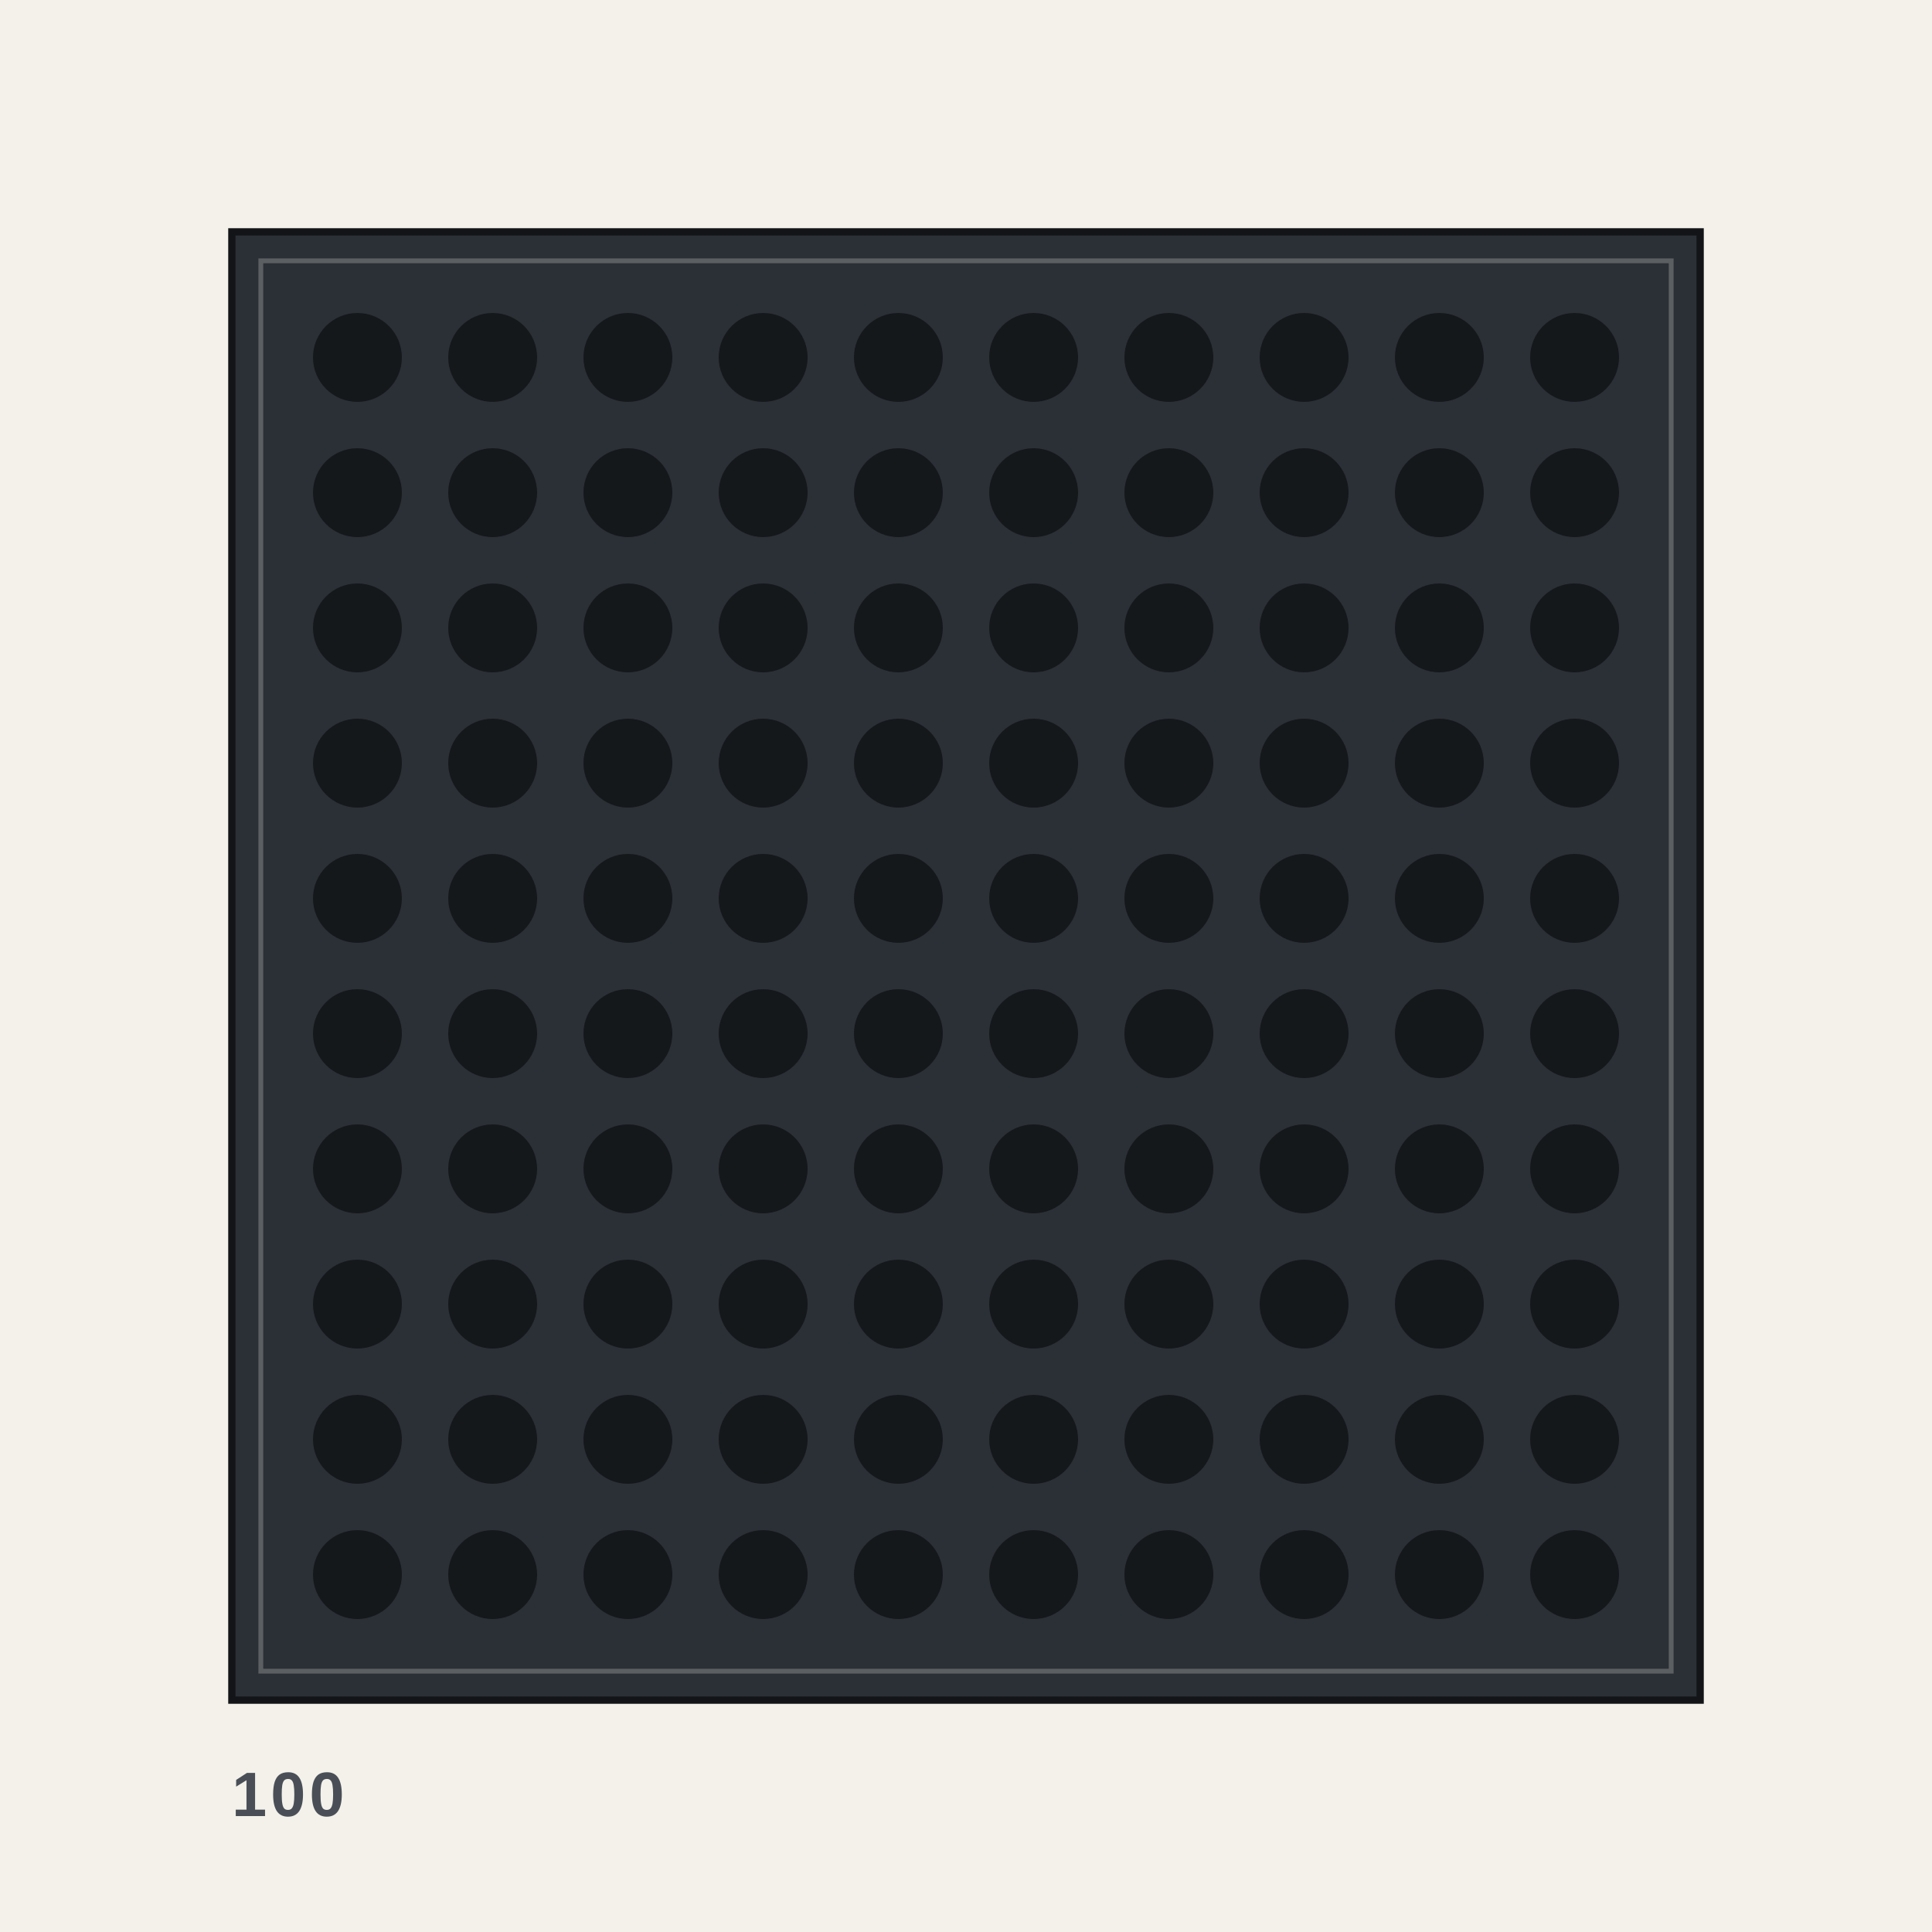
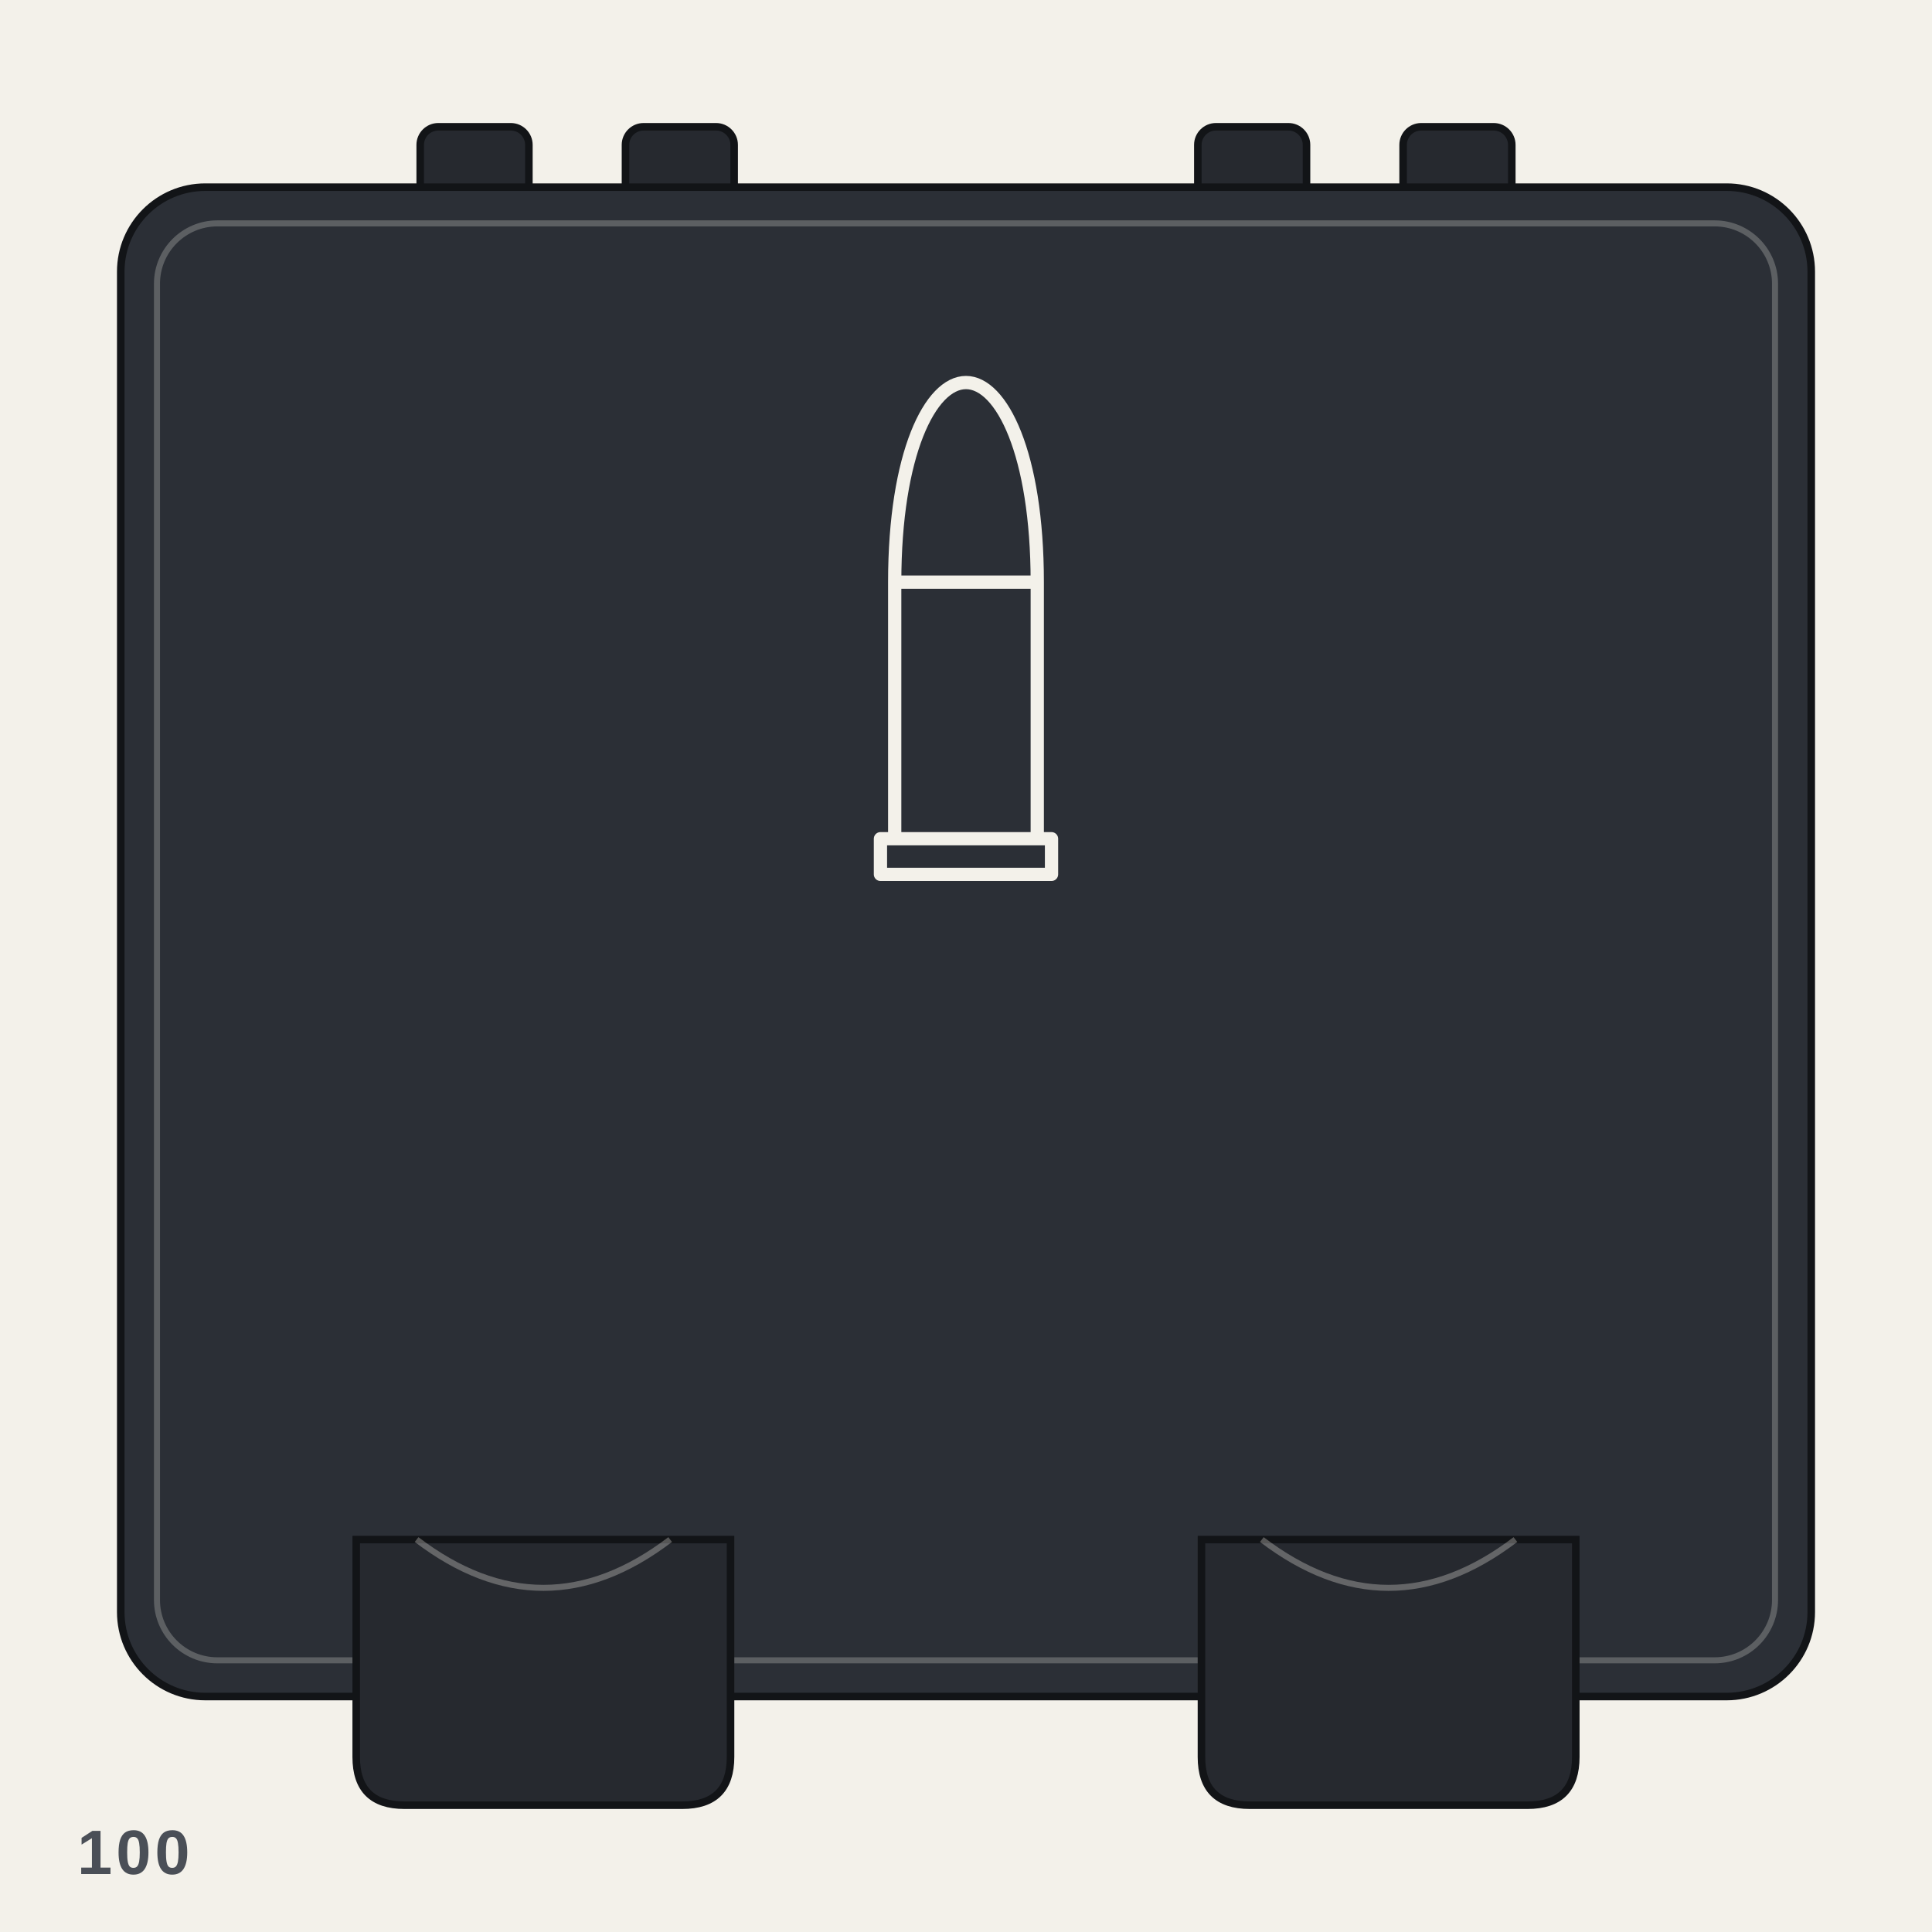
- <svg xmlns="http://www.w3.org/2000/svg" viewBox="0 0 400 400" role="img" aria-label="Patronenbox für 100 Schuss, Draufsicht">
+ <svg xmlns="http://www.w3.org/2000/svg" viewBox="0 0 400 400" role="img" aria-label="Patronenbox für 100 Schuss, Deckel">
  <rect width="400" height="400" fill="#f3f1ea" />
-   <rect x="48.0" y="48.0" width="304" height="304" fill="#2b2f36" stroke="#121417" stroke-width="1.5" />
-   <rect x="54.0" y="54.0" width="292" height="292" fill="none" stroke="#f3f1ea" stroke-opacity=".25" />
-   <g fill="#15181b">
-     <circle cx="74.0" cy="74.0" r="9.2" />
-     <circle cx="102.0" cy="74.0" r="9.2" />
-     <circle cx="130.0" cy="74.0" r="9.2" />
-     <circle cx="158.0" cy="74.0" r="9.2" />
-     <circle cx="186.0" cy="74.0" r="9.2" />
-     <circle cx="214.0" cy="74.0" r="9.2" />
-     <circle cx="242.0" cy="74.0" r="9.2" />
-     <circle cx="270.0" cy="74.0" r="9.2" />
-     <circle cx="298.0" cy="74.0" r="9.2" />
-     <circle cx="326.0" cy="74.0" r="9.2" />
-     <circle cx="74.0" cy="102.0" r="9.2" />
-     <circle cx="102.0" cy="102.0" r="9.2" />
-     <circle cx="130.0" cy="102.0" r="9.2" />
-     <circle cx="158.0" cy="102.0" r="9.2" />
-     <circle cx="186.0" cy="102.0" r="9.2" />
-     <circle cx="214.0" cy="102.0" r="9.2" />
-     <circle cx="242.0" cy="102.0" r="9.2" />
-     <circle cx="270.0" cy="102.0" r="9.2" />
-     <circle cx="298.0" cy="102.0" r="9.2" />
-     <circle cx="326.0" cy="102.0" r="9.2" />
-     <circle cx="74.0" cy="130.0" r="9.2" />
-     <circle cx="102.0" cy="130.0" r="9.2" />
-     <circle cx="130.0" cy="130.0" r="9.2" />
-     <circle cx="158.0" cy="130.0" r="9.2" />
-     <circle cx="186.0" cy="130.0" r="9.2" />
-     <circle cx="214.0" cy="130.0" r="9.2" />
-     <circle cx="242.0" cy="130.0" r="9.2" />
-     <circle cx="270.0" cy="130.0" r="9.2" />
-     <circle cx="298.0" cy="130.0" r="9.2" />
-     <circle cx="326.0" cy="130.0" r="9.2" />
-     <circle cx="74.0" cy="158.0" r="9.2" />
-     <circle cx="102.0" cy="158.0" r="9.2" />
-     <circle cx="130.0" cy="158.0" r="9.2" />
-     <circle cx="158.0" cy="158.0" r="9.2" />
-     <circle cx="186.0" cy="158.0" r="9.2" />
-     <circle cx="214.0" cy="158.0" r="9.2" />
-     <circle cx="242.0" cy="158.0" r="9.2" />
-     <circle cx="270.0" cy="158.0" r="9.2" />
-     <circle cx="298.0" cy="158.0" r="9.2" />
-     <circle cx="326.0" cy="158.0" r="9.2" />
-     <circle cx="74.0" cy="186.0" r="9.2" />
-     <circle cx="102.0" cy="186.0" r="9.2" />
-     <circle cx="130.0" cy="186.0" r="9.2" />
-     <circle cx="158.0" cy="186.0" r="9.2" />
-     <circle cx="186.0" cy="186.0" r="9.2" />
-     <circle cx="214.0" cy="186.0" r="9.2" />
-     <circle cx="242.0" cy="186.0" r="9.2" />
-     <circle cx="270.0" cy="186.0" r="9.2" />
-     <circle cx="298.0" cy="186.0" r="9.2" />
-     <circle cx="326.0" cy="186.0" r="9.2" />
-     <circle cx="74.0" cy="214.0" r="9.2" />
-     <circle cx="102.0" cy="214.0" r="9.2" />
-     <circle cx="130.0" cy="214.0" r="9.2" />
-     <circle cx="158.0" cy="214.0" r="9.2" />
-     <circle cx="186.0" cy="214.0" r="9.2" />
-     <circle cx="214.0" cy="214.0" r="9.2" />
-     <circle cx="242.0" cy="214.0" r="9.2" />
-     <circle cx="270.0" cy="214.0" r="9.2" />
-     <circle cx="298.0" cy="214.0" r="9.2" />
-     <circle cx="326.0" cy="214.0" r="9.2" />
-     <circle cx="74.0" cy="242.0" r="9.2" />
-     <circle cx="102.0" cy="242.0" r="9.2" />
-     <circle cx="130.0" cy="242.0" r="9.2" />
-     <circle cx="158.0" cy="242.0" r="9.2" />
-     <circle cx="186.0" cy="242.0" r="9.2" />
-     <circle cx="214.0" cy="242.0" r="9.2" />
-     <circle cx="242.0" cy="242.0" r="9.2" />
-     <circle cx="270.0" cy="242.0" r="9.2" />
-     <circle cx="298.0" cy="242.0" r="9.2" />
-     <circle cx="326.0" cy="242.0" r="9.2" />
-     <circle cx="74.0" cy="270.0" r="9.2" />
-     <circle cx="102.0" cy="270.0" r="9.2" />
-     <circle cx="130.0" cy="270.0" r="9.2" />
-     <circle cx="158.0" cy="270.0" r="9.2" />
-     <circle cx="186.0" cy="270.0" r="9.2" />
-     <circle cx="214.0" cy="270.0" r="9.2" />
-     <circle cx="242.0" cy="270.0" r="9.2" />
-     <circle cx="270.0" cy="270.0" r="9.2" />
-     <circle cx="298.0" cy="270.0" r="9.2" />
-     <circle cx="326.0" cy="270.0" r="9.2" />
-     <circle cx="74.0" cy="298.0" r="9.2" />
-     <circle cx="102.0" cy="298.0" r="9.2" />
-     <circle cx="130.0" cy="298.0" r="9.2" />
-     <circle cx="158.0" cy="298.0" r="9.2" />
-     <circle cx="186.0" cy="298.0" r="9.2" />
-     <circle cx="214.0" cy="298.0" r="9.2" />
-     <circle cx="242.0" cy="298.0" r="9.2" />
-     <circle cx="270.0" cy="298.0" r="9.2" />
-     <circle cx="298.0" cy="298.0" r="9.2" />
-     <circle cx="326.0" cy="298.0" r="9.2" />
-     <circle cx="74.0" cy="326.0" r="9.2" />
-     <circle cx="102.0" cy="326.0" r="9.2" />
-     <circle cx="130.0" cy="326.0" r="9.2" />
-     <circle cx="158.0" cy="326.0" r="9.2" />
-     <circle cx="186.0" cy="326.0" r="9.2" />
-     <circle cx="214.0" cy="326.0" r="9.2" />
-     <circle cx="242.0" cy="326.0" r="9.2" />
-     <circle cx="270.0" cy="326.0" r="9.2" />
-     <circle cx="298.0" cy="326.0" r="9.2" />
-     <circle cx="326.0" cy="326.0" r="9.2" />
+   <g transform="scale(1.25) translate(20.0 31.0)">
+     <rect x="49.6" y="-10" width="18" height="16" rx="3" fill="#26292f" stroke="#121417" stroke-width="1.25" />
+     <rect x="83.6" y="-10" width="18" height="16" rx="3" fill="#26292f" stroke="#121417" stroke-width="1.25" />
+     <rect x="178.4" y="-10" width="18" height="16" rx="3" fill="#26292f" stroke="#121417" stroke-width="1.25" />
+     <rect x="212.4" y="-10" width="18" height="16" rx="3" fill="#26292f" stroke="#121417" stroke-width="1.25" />
+     <rect width="280" height="250" rx="14" fill="#2b2f36" stroke="#121417" stroke-width="1.25" />
+     <rect x="6" y="6" width="268" height="238" rx="10" fill="none" stroke="#f3f1ea" stroke-opacity=".25" />
+     <path d="M2 30C2 12 7 2 12 2S22 12 22 30ZM2 30H22V66H2ZM0 66H24V71H0Z" transform="translate(125.83 30.0) scale(1.1806)" fill="none" stroke="#f3f1ea" stroke-width="1.86" stroke-linejoin="round" />
+     <g transform="translate(39.0 224)">
+       <path d="M0 0H62V36Q62 44 54 44H8Q0 44 0 36Z" fill="#26292f" stroke="#121417" stroke-width="1.25" />
+       <path d="M10 0Q31 16 52 0" fill="none" stroke="#f3f1ea" stroke-opacity=".3" />
+     </g>
+     <g transform="translate(179.0 224)">
+       <path d="M0 0H62V36Q62 44 54 44H8Q0 44 0 36Z" fill="#26292f" stroke="#121417" stroke-width="1.25" />
+       <path d="M10 0Q31 16 52 0" fill="none" stroke="#f3f1ea" stroke-opacity=".3" />
+     </g>
  </g>
-   <text x="48.0" y="376.0" font-family="Archivo, Arial, sans-serif" font-size="13" font-weight="600" letter-spacing=".8" fill="#4a4f57">100</text>
+   <text x="16" y="388" font-family="Archivo, Arial, sans-serif" font-size="13" font-weight="600" letter-spacing=".8" fill="#4a4f57">100</text>
</svg>
